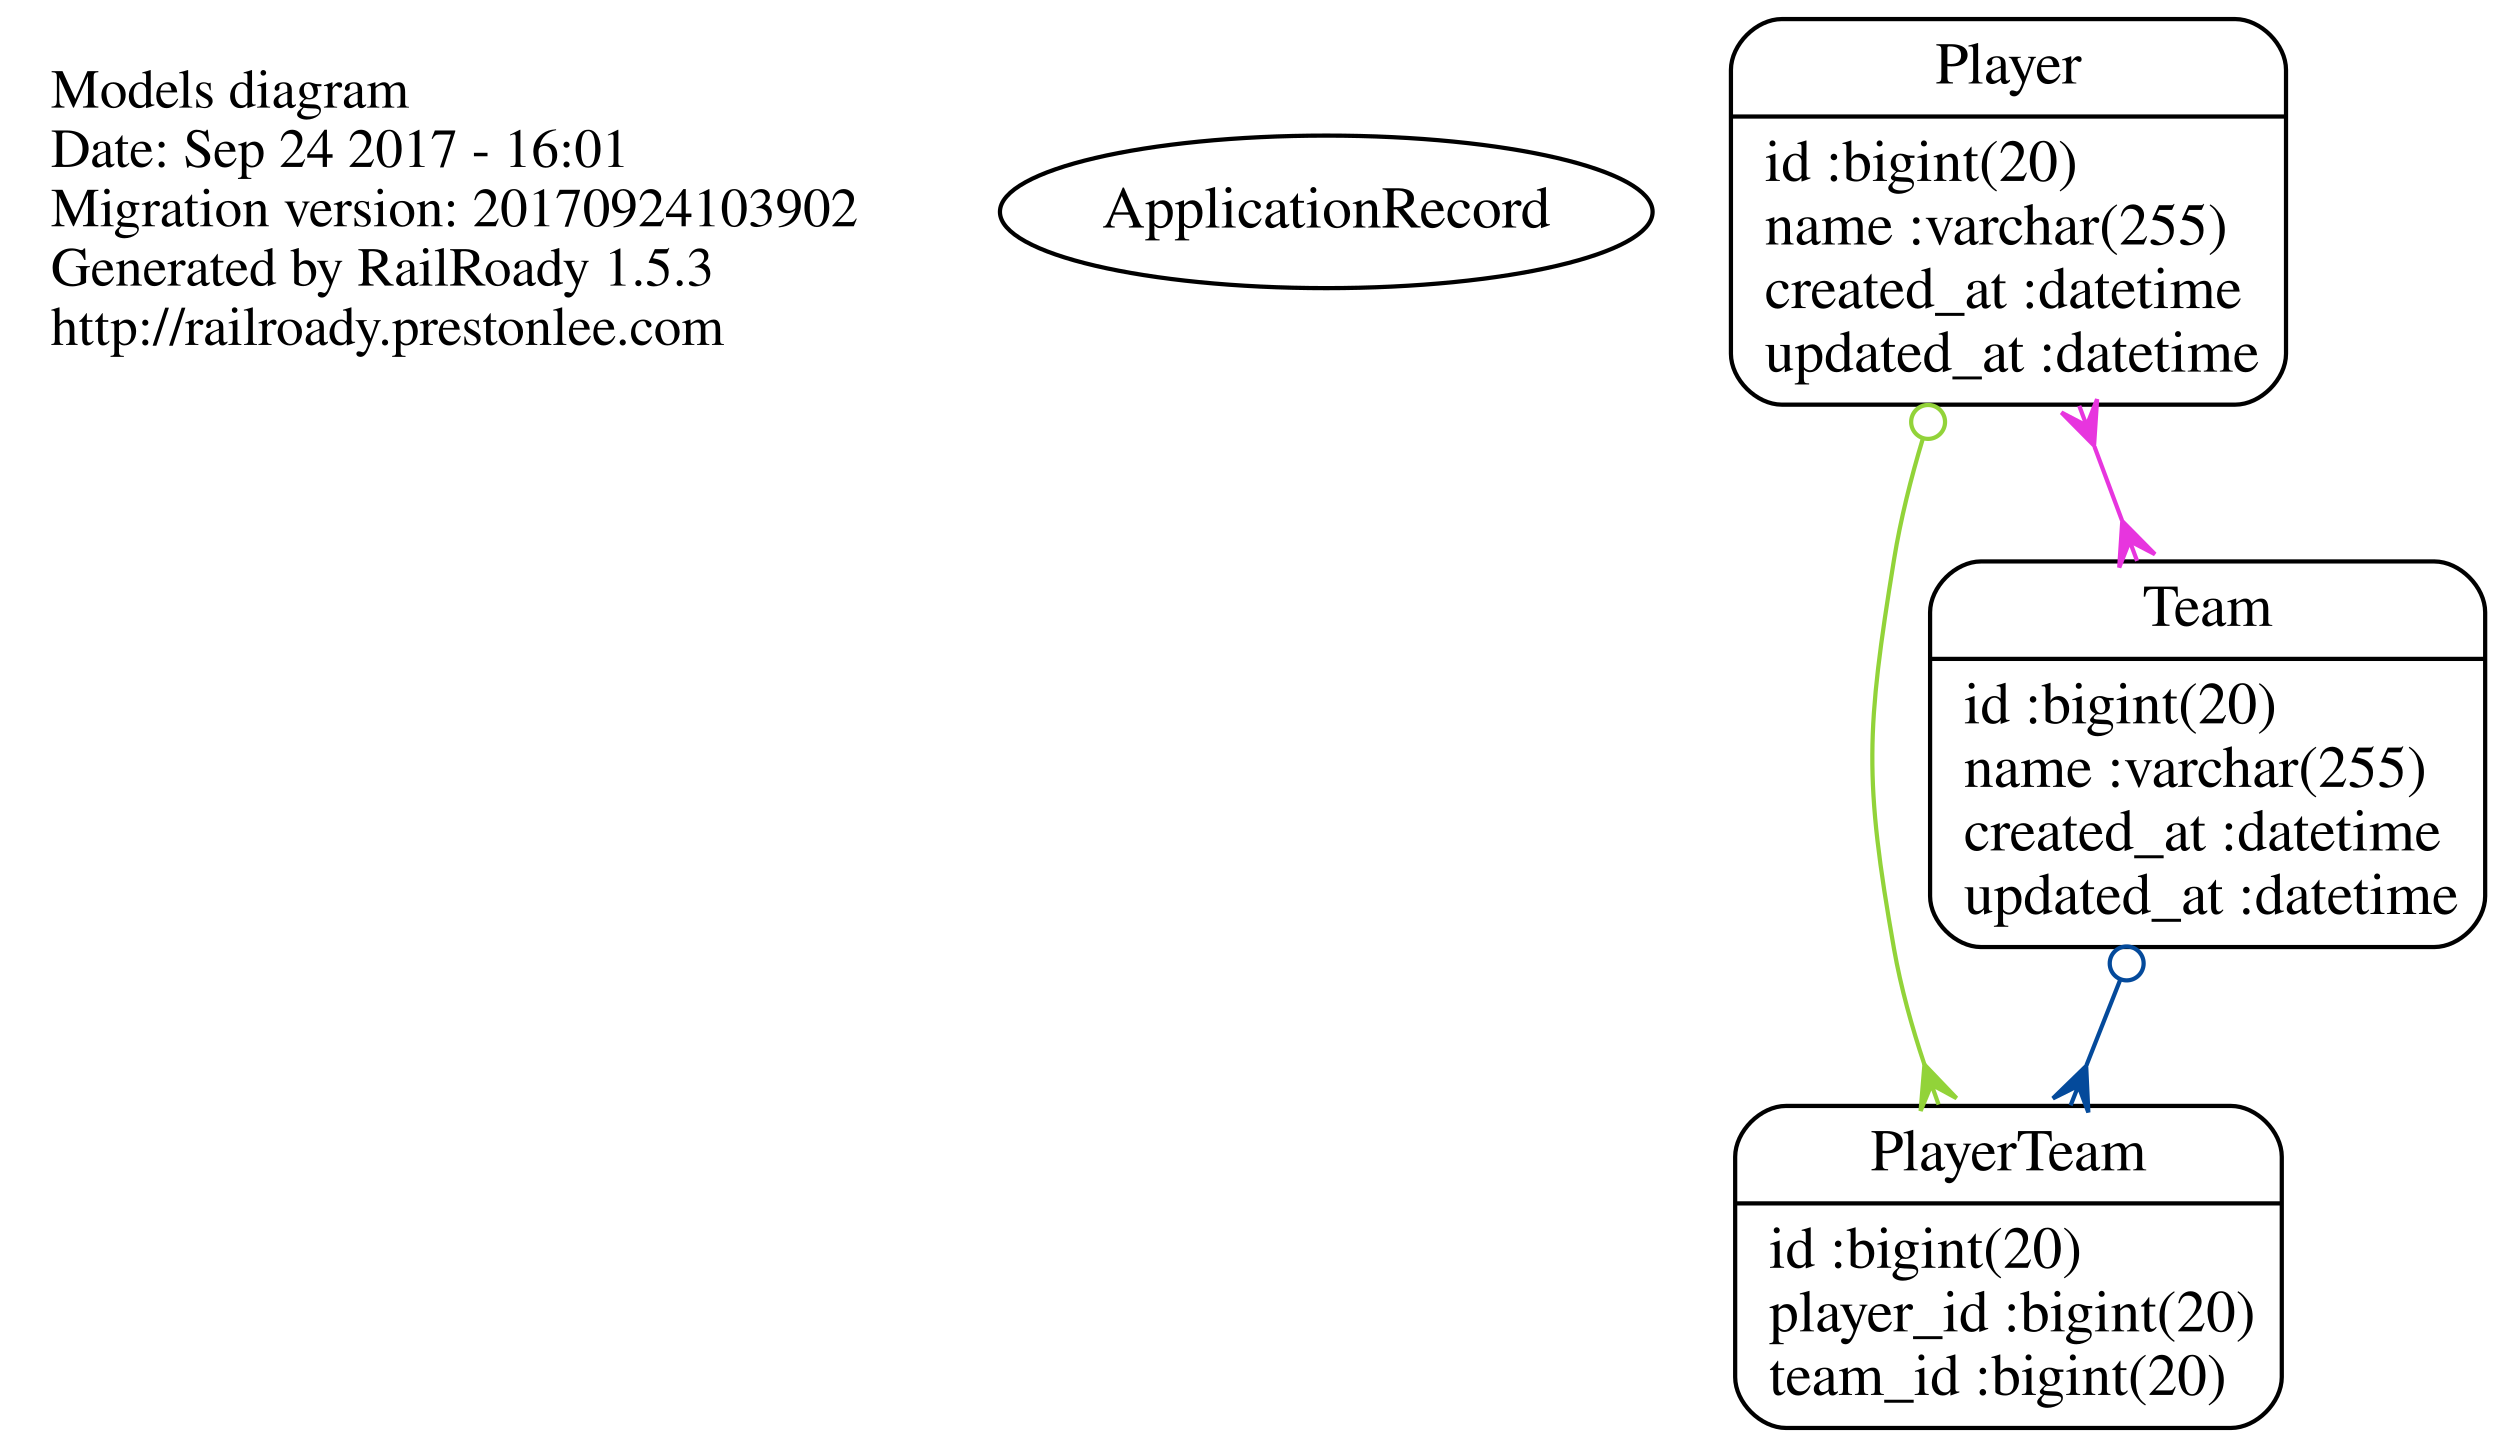
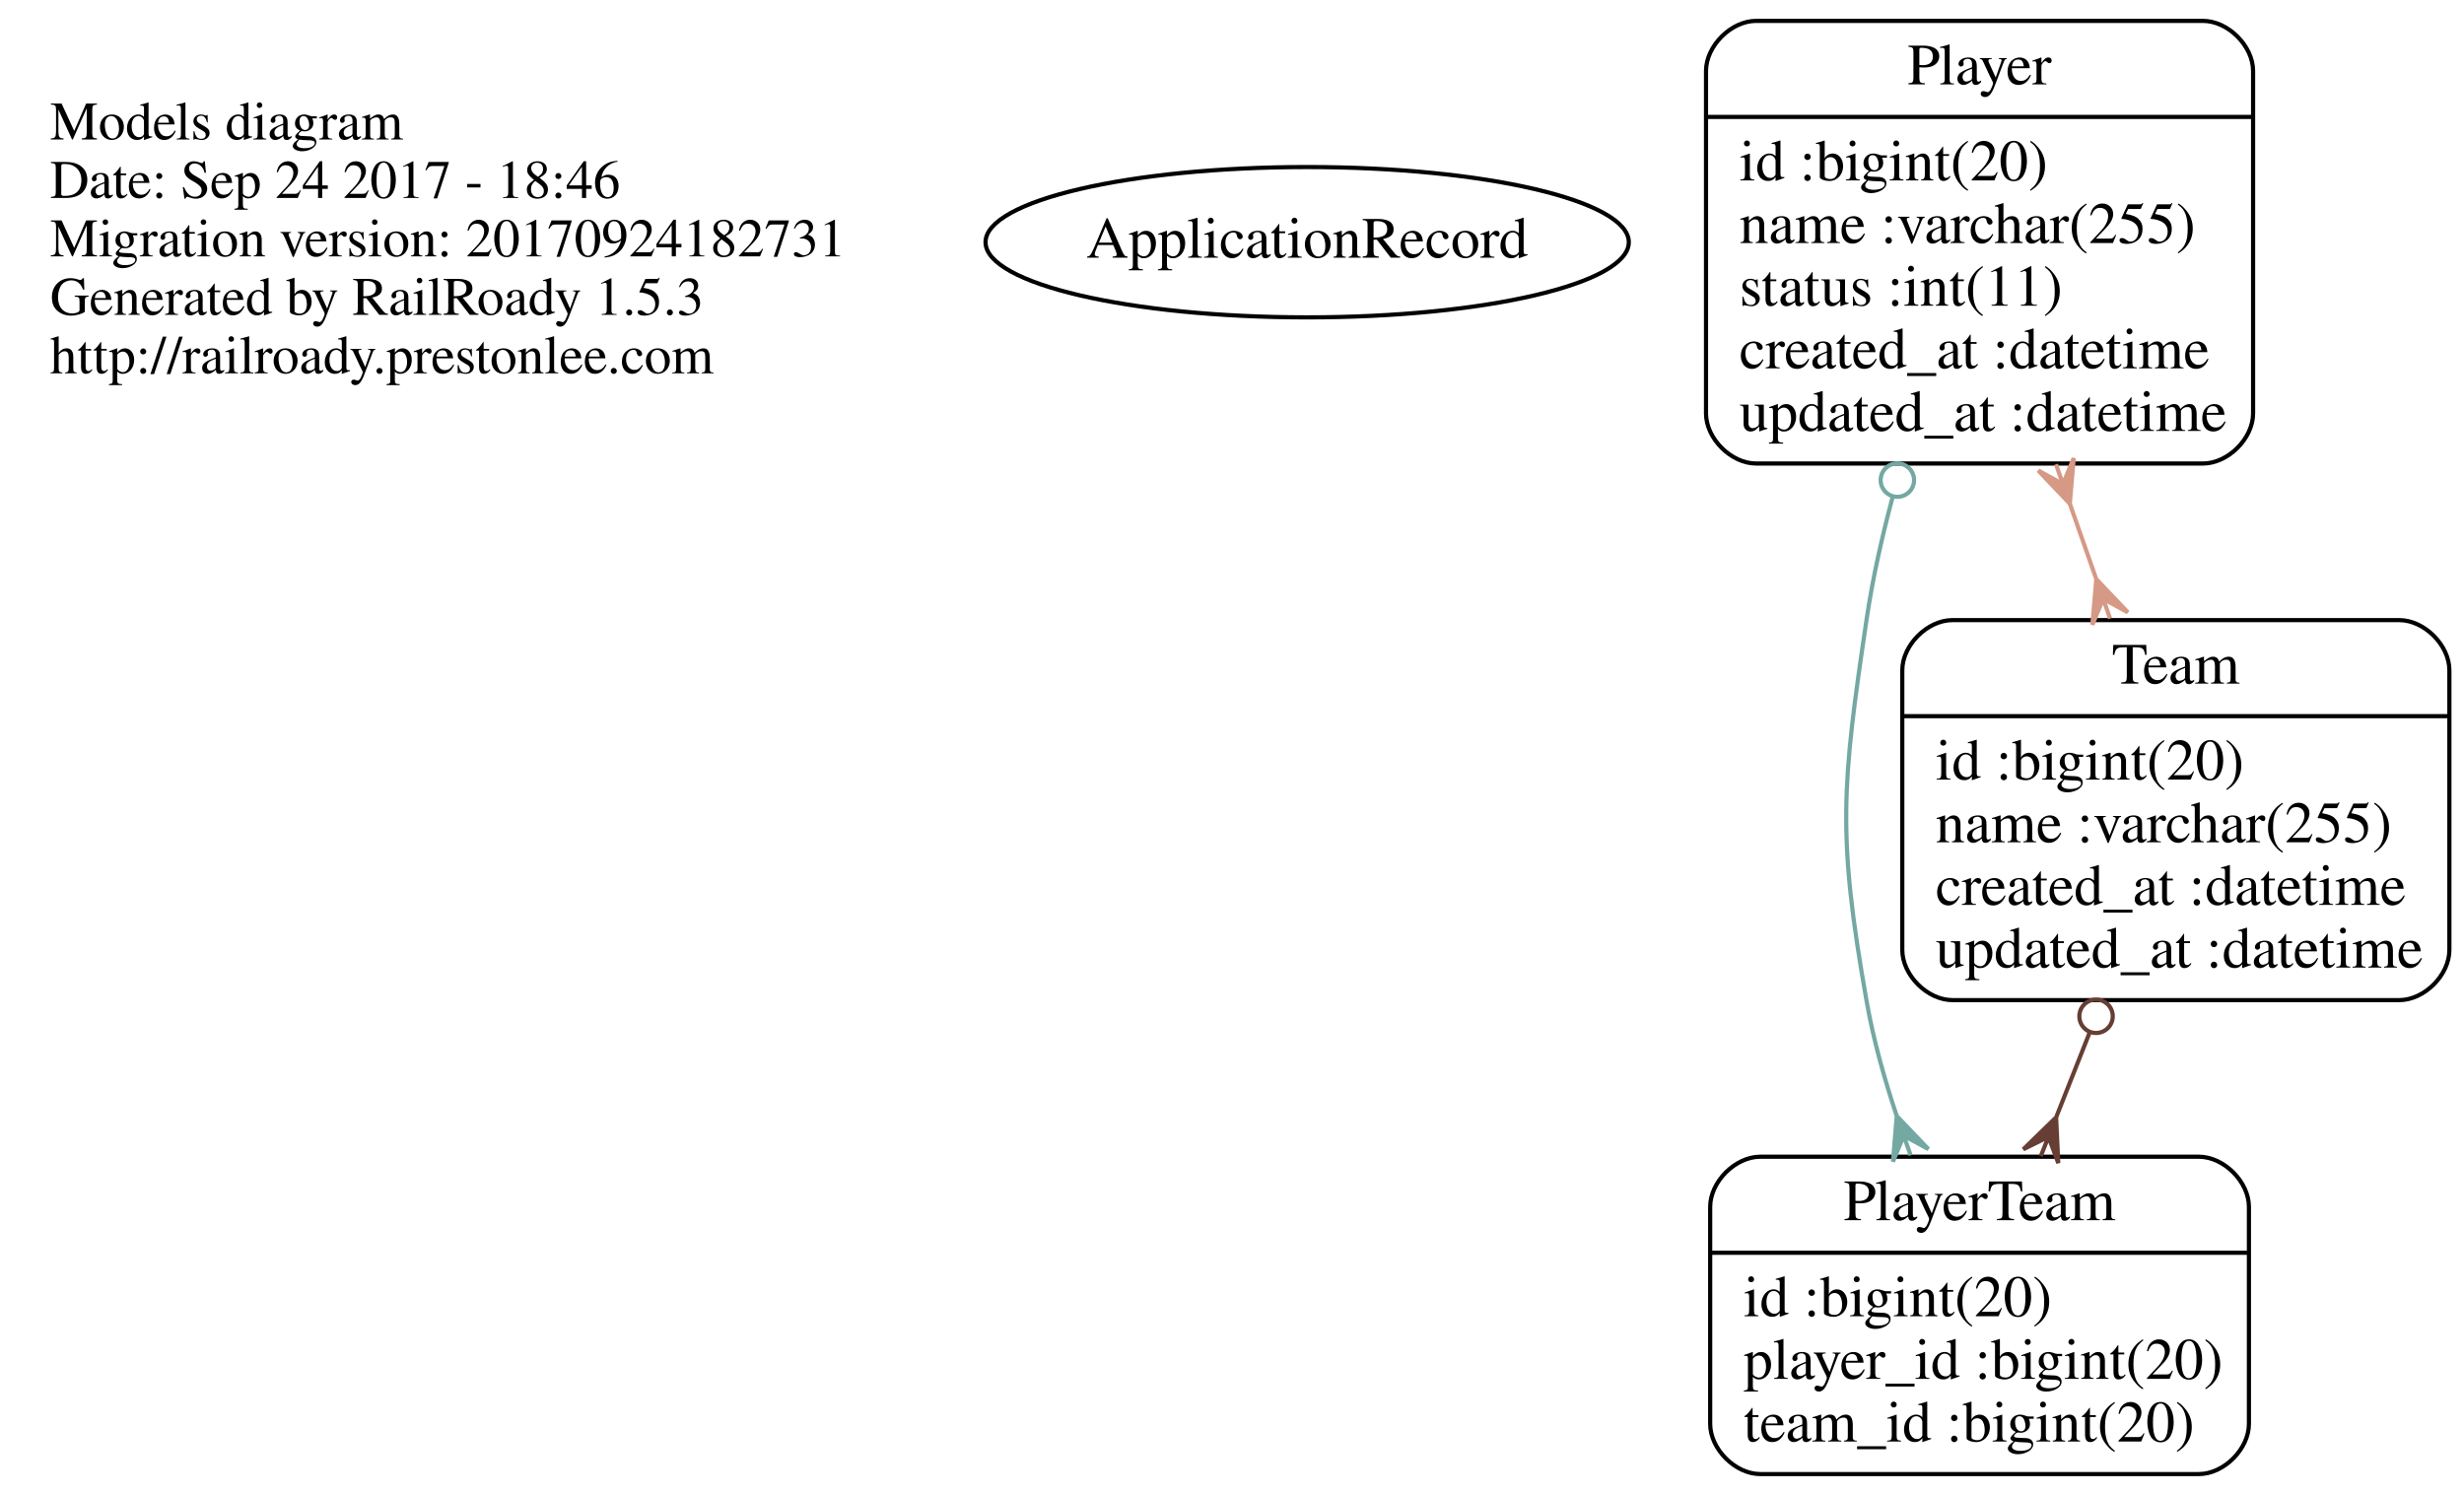
- <svg xmlns="http://www.w3.org/2000/svg" width="590pt" height="342pt" viewBox="0.00 0.00 590.00 342.00">
-   <g id="graph0" class="graph" transform="scale(1 1) rotate(0) translate(4 338)">
-     <polygon fill="none" stroke="none" points="-4,4 -4,-338 586,-338 586,4 -4,4" />
+ <svg xmlns="http://www.w3.org/2000/svg" width="590pt" height="358pt" viewBox="0.00 0.00 590.00 358.00">
+   <g id="graph0" class="graph" transform="scale(1 1) rotate(0) translate(4 354)">
+     <polygon fill="none" stroke="none" points="-4,4 -4,-354 586,-354 586,4 -4,4" />
    <g id="node1" class="node">
-       <text text-anchor="start" x="8" y="-312.6" font-family="Times,serif" font-size="13.00">Models diagram</text>
-       <text text-anchor="start" x="8" y="-298.6" font-family="Times,serif" font-size="13.00">Date: Sep 24 2017 - 16:01</text>
-       <text text-anchor="start" x="8" y="-284.6" font-family="Times,serif" font-size="13.00">Migration version: 20170924103902</text>
-       <text text-anchor="start" x="8" y="-270.6" font-family="Times,serif" font-size="13.00">Generated by RailRoady 1.5.3</text>
-       <text text-anchor="start" x="8" y="-256.6" font-family="Times,serif" font-size="13.00">http://railroady.prestonlee.com</text>
+       <text text-anchor="start" x="8" y="-320.6" font-family="Times,serif" font-size="13.00">Models diagram</text>
+       <text text-anchor="start" x="8" y="-306.6" font-family="Times,serif" font-size="13.00">Date: Sep 24 2017 - 18:46</text>
+       <text text-anchor="start" x="8" y="-292.6" font-family="Times,serif" font-size="13.00">Migration version: 20170924182731</text>
+       <text text-anchor="start" x="8" y="-278.6" font-family="Times,serif" font-size="13.00">Generated by RailRoady 1.5.3</text>
+       <text text-anchor="start" x="8" y="-264.6" font-family="Times,serif" font-size="13.00">http://railroady.prestonlee.com</text>
    </g>
    <g id="node2" class="node">
-       <ellipse fill="none" stroke="black" cx="309" cy="-288" rx="77.015" ry="18" />
-       <text text-anchor="middle" x="309" y="-284.3" font-family="Times,serif" font-size="14.00">ApplicationRecord</text>
+       <ellipse fill="none" stroke="black" cx="309" cy="-296" rx="77.015" ry="18" />
+       <text text-anchor="middle" x="309" y="-292.3" font-family="Times,serif" font-size="14.00">ApplicationRecord</text>
    </g>
    <g id="node3" class="node">
-       <path fill="none" stroke="black" d="M416.5,-242.5C416.5,-242.5 523.5,-242.5 523.5,-242.5 529.5,-242.5 535.5,-248.5 535.5,-254.5 535.5,-254.5 535.5,-321.5 535.5,-321.5 535.5,-327.5 529.5,-333.5 523.5,-333.5 523.5,-333.5 416.5,-333.5 416.5,-333.5 410.5,-333.5 404.5,-327.5 404.5,-321.5 404.5,-321.5 404.5,-254.5 404.5,-254.5 404.5,-248.5 410.5,-242.5 416.5,-242.5" />
-       <text text-anchor="middle" x="470" y="-318.3" font-family="Times,serif" font-size="14.00">Player</text>
-       <polyline fill="none" stroke="black" points="404.5,-310.5 535.5,-310.5 " />
-       <text text-anchor="start" x="412.5" y="-295.3" font-family="Times,serif" font-size="14.00">id :bigint(20)</text>
-       <text text-anchor="start" x="412.5" y="-280.3" font-family="Times,serif" font-size="14.00">name :varchar(255)</text>
-       <text text-anchor="start" x="412.5" y="-265.3" font-family="Times,serif" font-size="14.00">created_at :datetime</text>
-       <text text-anchor="start" x="412.5" y="-250.3" font-family="Times,serif" font-size="14.00">updated_at :datetime</text>
+       <path fill="none" stroke="black" d="M416.5,-243C416.5,-243 523.5,-243 523.5,-243 529.5,-243 535.5,-249 535.5,-255 535.5,-255 535.5,-337 535.5,-337 535.5,-343 529.5,-349 523.5,-349 523.5,-349 416.5,-349 416.5,-349 410.5,-349 404.5,-343 404.5,-337 404.5,-337 404.5,-255 404.5,-255 404.5,-249 410.5,-243 416.5,-243" />
+       <text text-anchor="middle" x="470" y="-333.8" font-family="Times,serif" font-size="14.00">Player</text>
+       <polyline fill="none" stroke="black" points="404.5,-326 535.5,-326 " />
+       <text text-anchor="start" x="412.5" y="-310.8" font-family="Times,serif" font-size="14.00">id :bigint(20)</text>
+       <text text-anchor="start" x="412.5" y="-295.8" font-family="Times,serif" font-size="14.00">name :varchar(255)</text>
+       <text text-anchor="start" x="412.5" y="-280.8" font-family="Times,serif" font-size="14.00">status :int(11)</text>
+       <text text-anchor="start" x="412.5" y="-265.8" font-family="Times,serif" font-size="14.00">created_at :datetime</text>
+       <text text-anchor="start" x="412.5" y="-250.8" font-family="Times,serif" font-size="14.00">updated_at :datetime</text>
    </g>
    <g id="node4" class="node">
      <path fill="none" stroke="black" d="M417.5,-1C417.5,-1 522.5,-1 522.5,-1 528.5,-1 534.5,-7 534.5,-13 534.5,-13 534.5,-65 534.5,-65 534.5,-71 528.5,-77 522.5,-77 522.5,-77 417.5,-77 417.5,-77 411.5,-77 405.5,-71 405.5,-65 405.5,-65 405.5,-13 405.5,-13 405.5,-7 411.5,-1 417.5,-1" />
      <text text-anchor="middle" x="470" y="-61.8" font-family="Times,serif" font-size="14.00">PlayerTeam</text>
      <polyline fill="none" stroke="black" points="405.5,-54 534.5,-54 " />
      <text text-anchor="start" x="413.5" y="-38.8" font-family="Times,serif" font-size="14.00">id :bigint(20)</text>
      <text text-anchor="start" x="413.5" y="-23.8" font-family="Times,serif" font-size="14.00">player_id :bigint(20)</text>
      <text text-anchor="start" x="413.5" y="-8.8" font-family="Times,serif" font-size="14.00">team_id :bigint(20)</text>
    </g>
    <g id="edge1" class="edge">
-       <path fill="none" stroke="#92d339" d="M449.791,-234.486C446.972,-225.128 444.521,-215.373 443,-206 436.45,-165.639 435.884,-154.265 443,-114 444.591,-105 447.191,-95.656 450.165,-86.761" />
-       <ellipse fill="none" stroke="#92d339" cx="451.032" cy="-238.421" rx="4" ry="4" />
-       <polygon fill="#92d339" stroke="#92d339" points="450.169,-86.749 457.75,-78.826 451.839,-82.036 453.509,-77.323 453.509,-77.323 453.509,-77.323 451.839,-82.036 449.267,-75.82 450.169,-86.749 450.169,-86.749" />
+       <path fill="none" stroke="#74a8a2" d="M449.173,-234.925C446.613,-225.355 444.407,-215.483 443,-206 437,-165.554 435.884,-154.265 443,-114 444.591,-105 447.191,-95.656 450.165,-86.761" />
+       <ellipse fill="none" stroke="#74a8a2" cx="450.32" cy="-239.026" rx="4" ry="4" />
+       <polygon fill="#74a8a2" stroke="#74a8a2" points="450.169,-86.749 457.75,-78.826 451.839,-82.036 453.509,-77.323 453.509,-77.323 453.509,-77.323 451.839,-82.036 449.267,-75.82 450.169,-86.749 450.169,-86.749" />
    </g>
    <g id="node5" class="node">
      <path fill="none" stroke="black" d="M463.5,-114.5C463.5,-114.5 570.5,-114.5 570.5,-114.5 576.5,-114.5 582.5,-120.5 582.5,-126.5 582.5,-126.5 582.5,-193.5 582.5,-193.5 582.5,-199.5 576.5,-205.5 570.5,-205.5 570.5,-205.5 463.5,-205.5 463.5,-205.5 457.5,-205.5 451.5,-199.5 451.5,-193.5 451.5,-193.5 451.5,-126.5 451.5,-126.5 451.5,-120.5 457.5,-114.5 463.5,-114.5" />
      <text text-anchor="middle" x="517" y="-190.3" font-family="Times,serif" font-size="14.00">Team</text>
      <polyline fill="none" stroke="black" points="451.5,-182.5 582.5,-182.5 " />
      <text text-anchor="start" x="459.5" y="-167.3" font-family="Times,serif" font-size="14.00">id :bigint(20)</text>
      <text text-anchor="start" x="459.5" y="-152.3" font-family="Times,serif" font-size="14.00">name :varchar(255)</text>
      <text text-anchor="start" x="459.5" y="-137.3" font-family="Times,serif" font-size="14.00">created_at :datetime</text>
      <text text-anchor="start" x="459.5" y="-122.3" font-family="Times,serif" font-size="14.00">updated_at :datetime</text>
    </g>
    <g id="edge2" class="edge">
-       <path fill="none" stroke="#e735de" d="M490.297,-232.588C492.447,-226.824 494.633,-220.962 496.782,-215.2" />
-       <polygon fill="#e735de" stroke="#e735de" points="490.198,-232.853 482.487,-240.65 488.45,-237.538 486.703,-242.222 486.703,-242.222 486.703,-242.222 488.45,-237.538 490.919,-243.795 490.198,-232.853 490.198,-232.853" />
-       <polygon fill="#e735de" stroke="#e735de" points="496.856,-215.003 504.567,-207.206 498.604,-210.318 500.351,-205.633 500.351,-205.633 500.351,-205.633 498.604,-210.318 496.135,-204.061 496.856,-215.003 496.856,-215.003" />
+       <path fill="none" stroke="#d59985" d="M491.653,-233.266C493.728,-227.351 495.821,-221.382 497.869,-215.543" />
+       <polygon fill="#d59985" stroke="#d59985" points="491.616,-233.372 484.06,-241.319 489.961,-238.09 488.306,-242.808 488.306,-242.808 488.306,-242.808 489.961,-238.09 492.552,-244.298 491.616,-233.372 491.616,-233.372" />
+       <polygon fill="#d59985" stroke="#d59985" points="497.951,-215.31 505.507,-207.363 499.606,-210.592 501.261,-205.873 501.261,-205.873 501.261,-205.873 499.606,-210.592 497.014,-204.384 497.951,-215.31 497.951,-215.31" />
    </g>
    <g id="edge3" class="edge">
-       <path fill="none" stroke="#044a9b" d="M496.376,-106.783C493.725,-100.07 491.024,-93.231 488.411,-86.615" />
-       <ellipse fill="none" stroke="#044a9b" cx="497.896" cy="-110.63" rx="4" ry="4" />
-       <polygon fill="#044a9b" stroke="#044a9b" points="488.336,-86.424 488.848,-75.47 486.499,-81.774 484.662,-77.123 484.662,-77.123 484.662,-77.123 486.499,-81.774 480.477,-78.776 488.336,-86.424 488.336,-86.424" />
+       <path fill="none" stroke="#663e33" d="M496.376,-106.783C493.725,-100.07 491.024,-93.231 488.411,-86.615" />
+       <ellipse fill="none" stroke="#663e33" cx="497.896" cy="-110.63" rx="4" ry="4" />
+       <polygon fill="#663e33" stroke="#663e33" points="488.336,-86.424 488.848,-75.47 486.499,-81.774 484.662,-77.123 484.662,-77.123 484.662,-77.123 486.499,-81.774 480.477,-78.776 488.336,-86.424 488.336,-86.424" />
    </g>
  </g>
</svg>
